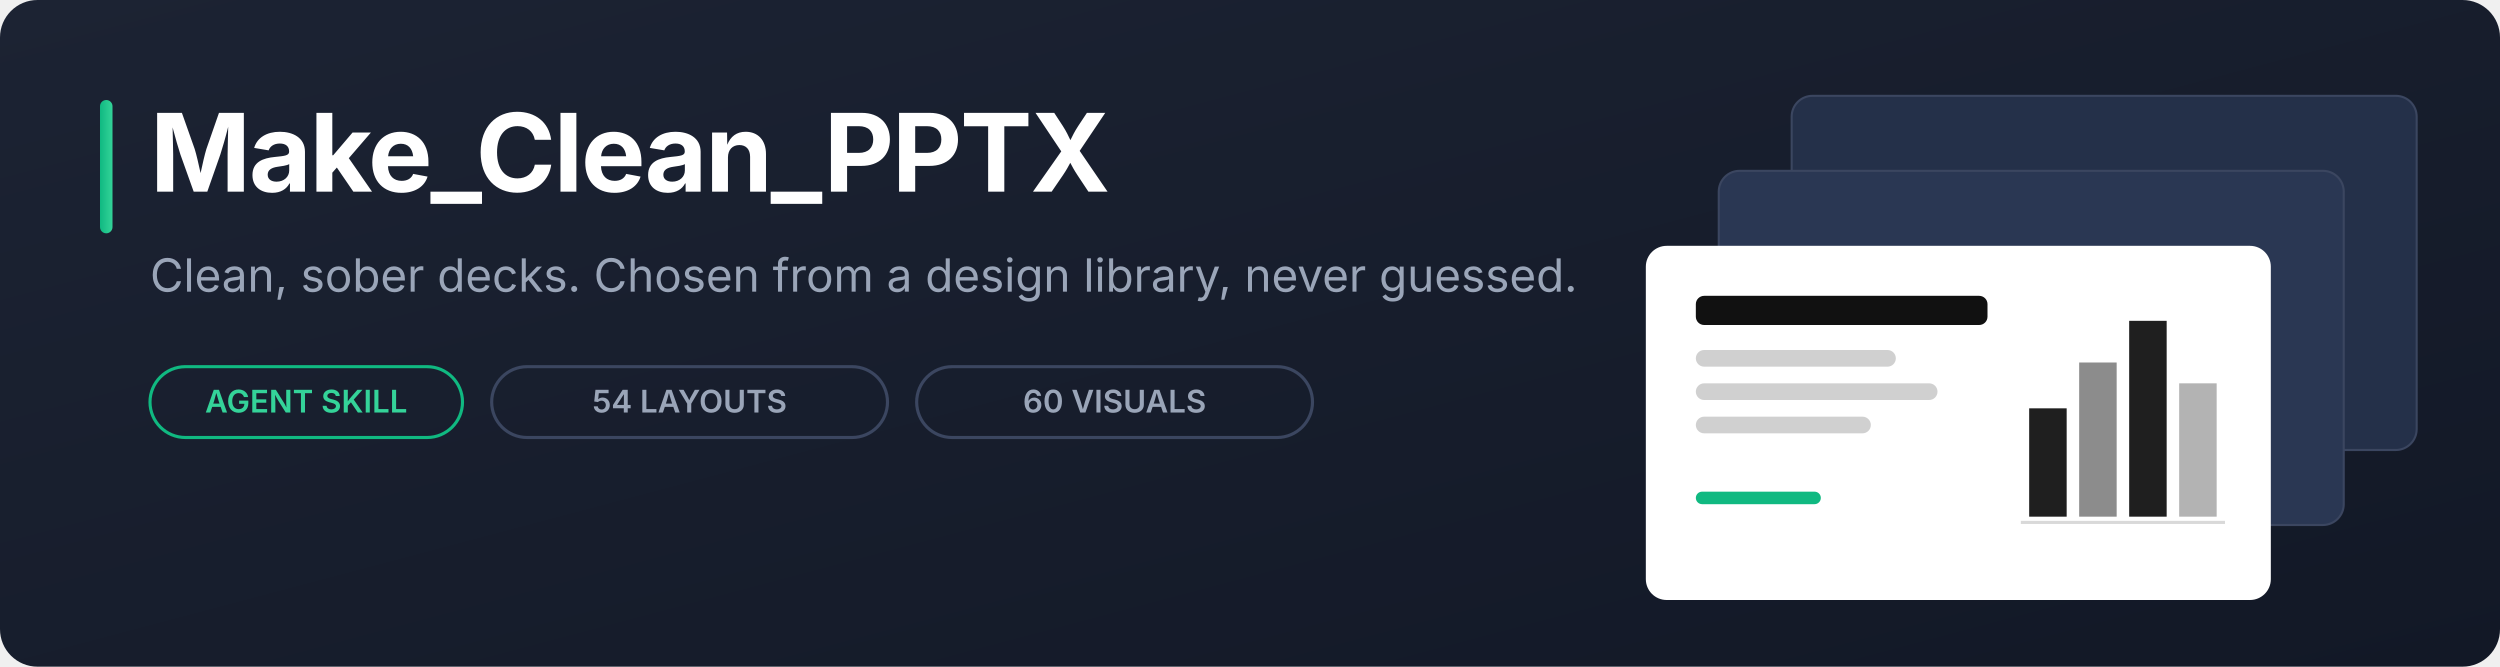
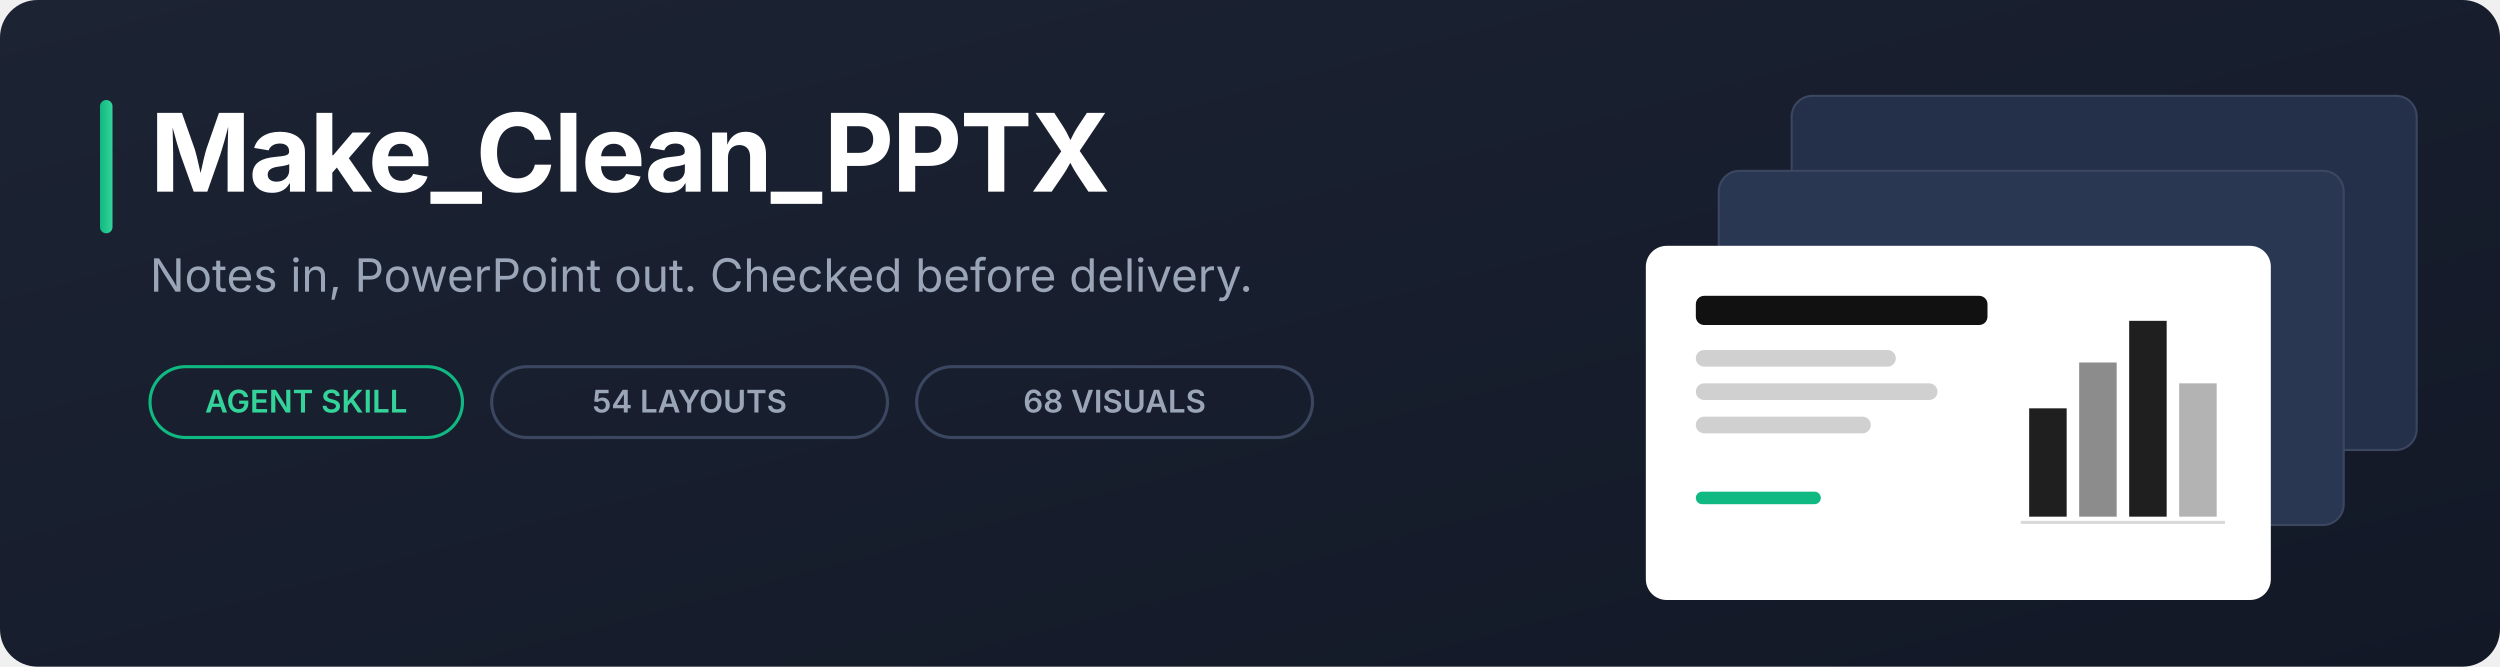
<svg xmlns="http://www.w3.org/2000/svg" viewBox="0 0 1200 320" role="img" aria-labelledby="t d">
  <defs>
    <linearGradient id="bg" x1="0" y1="0" x2="1" y2="1">
      <stop offset="0" stop-color="#1C2333" />
      <stop offset="1" stop-color="#121826" />
    </linearGradient>
    <linearGradient id="acc" x1="0" y1="0" x2="1" y2="0">
      <stop offset="0" stop-color="#10B981" />
      <stop offset="1" stop-color="#34D399" />
    </linearGradient>
  </defs>
  <rect width="1200" height="320" rx="18" fill="url(#bg)" />
  <rect x="48" y="48" width="6" height="64" rx="3" fill="url(#acc)" />
  <text x="72" y="92" font-family="Inter, 'Segoe UI', Helvetica, Arial, sans-serif" font-size="52" font-weight="700" fill="#FFFFFF" letter-spacing="-1">Make_Clean_PPTX</text>
-   <text x="72" y="140" font-family="Inter, 'Segoe UI', Helvetica, Arial, sans-serif" font-size="22" fill="#9AA5B8">Clean, sober decks. Chosen from a design library, never guessed.</text>
+   <text x="72" y="140" font-family="Inter, 'Segoe UI', Helvetica, Arial, sans-serif" font-size="22" fill="#9AA5B8">Notes in, PowerPoint out. Checked before delivery.</text>
  <g font-family="Inter, 'Segoe UI', Helvetica, Arial, sans-serif" font-size="15" font-weight="600">
    <rect x="72" y="176" width="150" height="34" rx="17" fill="none" stroke="#10B981" stroke-width="1.5" />
    <text x="147" y="198" text-anchor="middle" fill="#34D399">AGENT SKILL</text>
    <rect x="236" y="176" width="190" height="34" rx="17" fill="none" stroke="#3B4660" stroke-width="1.5" />
    <text x="331" y="198" text-anchor="middle" fill="#9AA5B8">54 LAYOUTS</text>
    <rect x="440" y="176" width="190" height="34" rx="17" fill="none" stroke="#3B4660" stroke-width="1.5" />
-     <text x="535" y="198" text-anchor="middle" fill="#9AA5B8">60 VISUALS</text>
+     <text x="535" y="198" text-anchor="middle" fill="#9AA5B8">68 VISUALS</text>
  </g>
  <g transform="translate(790 46)">
    <rect x="70" y="0" width="300" height="170" rx="10" fill="#243049" stroke="#3B4660" />
    <rect x="35" y="36" width="300" height="170" rx="10" fill="#2A3753" stroke="#3B4660" />
    <rect x="0" y="72" width="300" height="170" rx="10" fill="#FFFFFF" />
    <rect x="24" y="96" width="140" height="14" rx="4" fill="#111111" />
    <rect x="24" y="122" width="96" height="8" rx="4" fill="#D0D0D0" />
    <rect x="24" y="138" width="116" height="8" rx="4" fill="#D0D0D0" />
    <rect x="24" y="154" width="84" height="8" rx="4" fill="#D0D0D0" />
    <rect x="184" y="150" width="18" height="52" fill="#1F1F1F" />
    <rect x="208" y="128" width="18" height="74" fill="#8C8C8C" />
    <rect x="232" y="108" width="18" height="94" fill="#1F1F1F" />
    <rect x="256" y="138" width="18" height="64" fill="#B3B3B3" />
    <rect x="180" y="204" width="98" height="1.5" fill="#D9D9D9" />
    <rect x="24" y="190" width="60" height="6" rx="3" fill="#10B981" />
  </g>
</svg>
